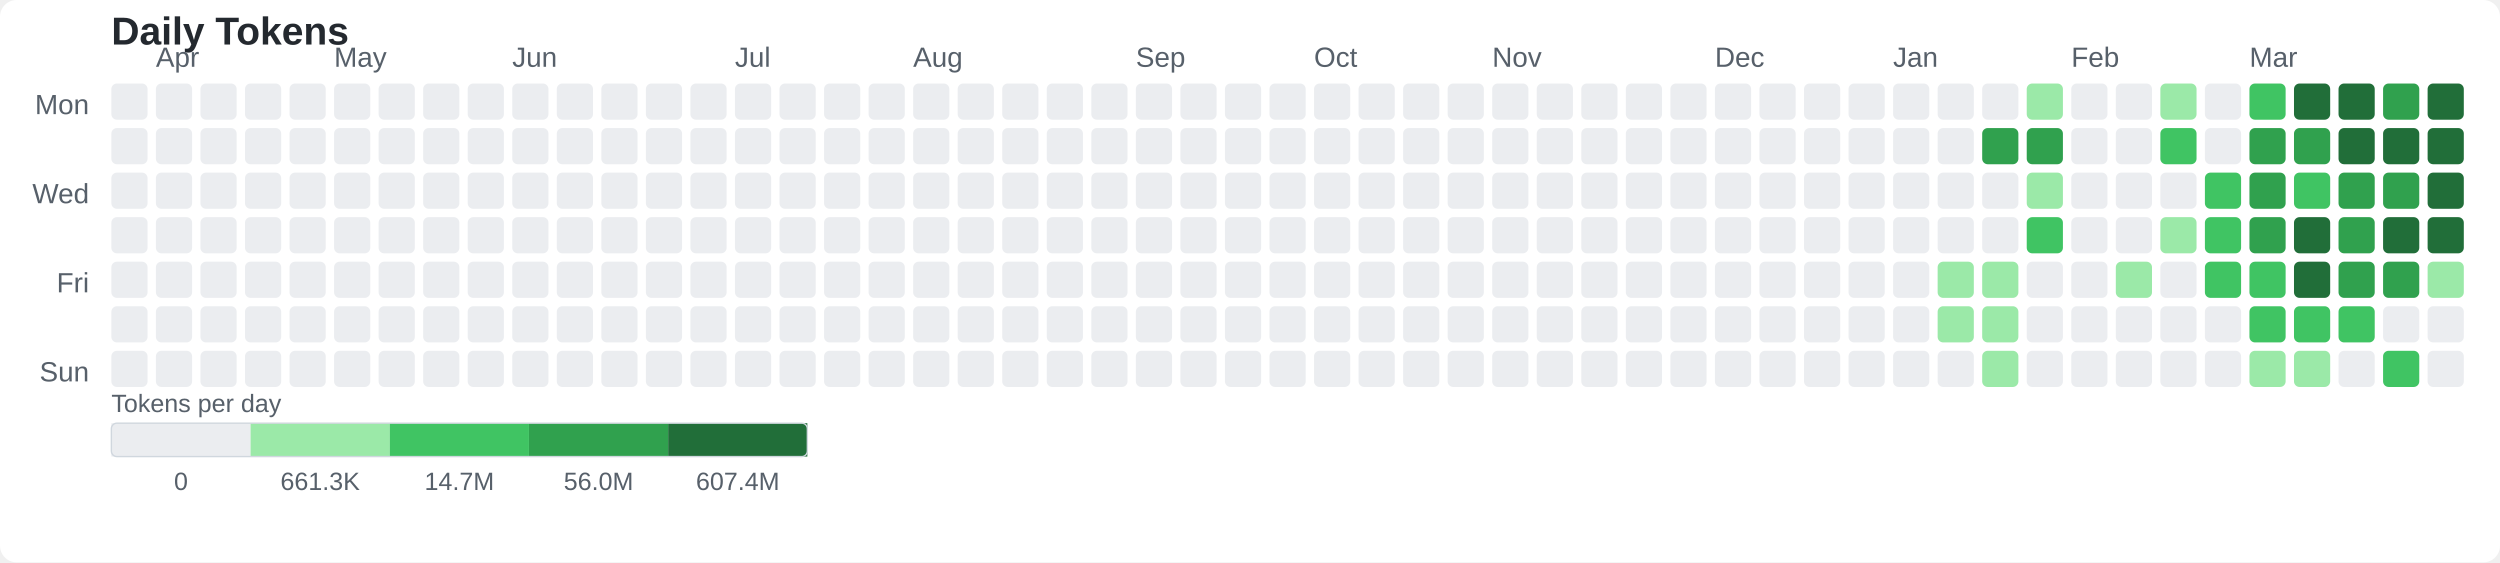
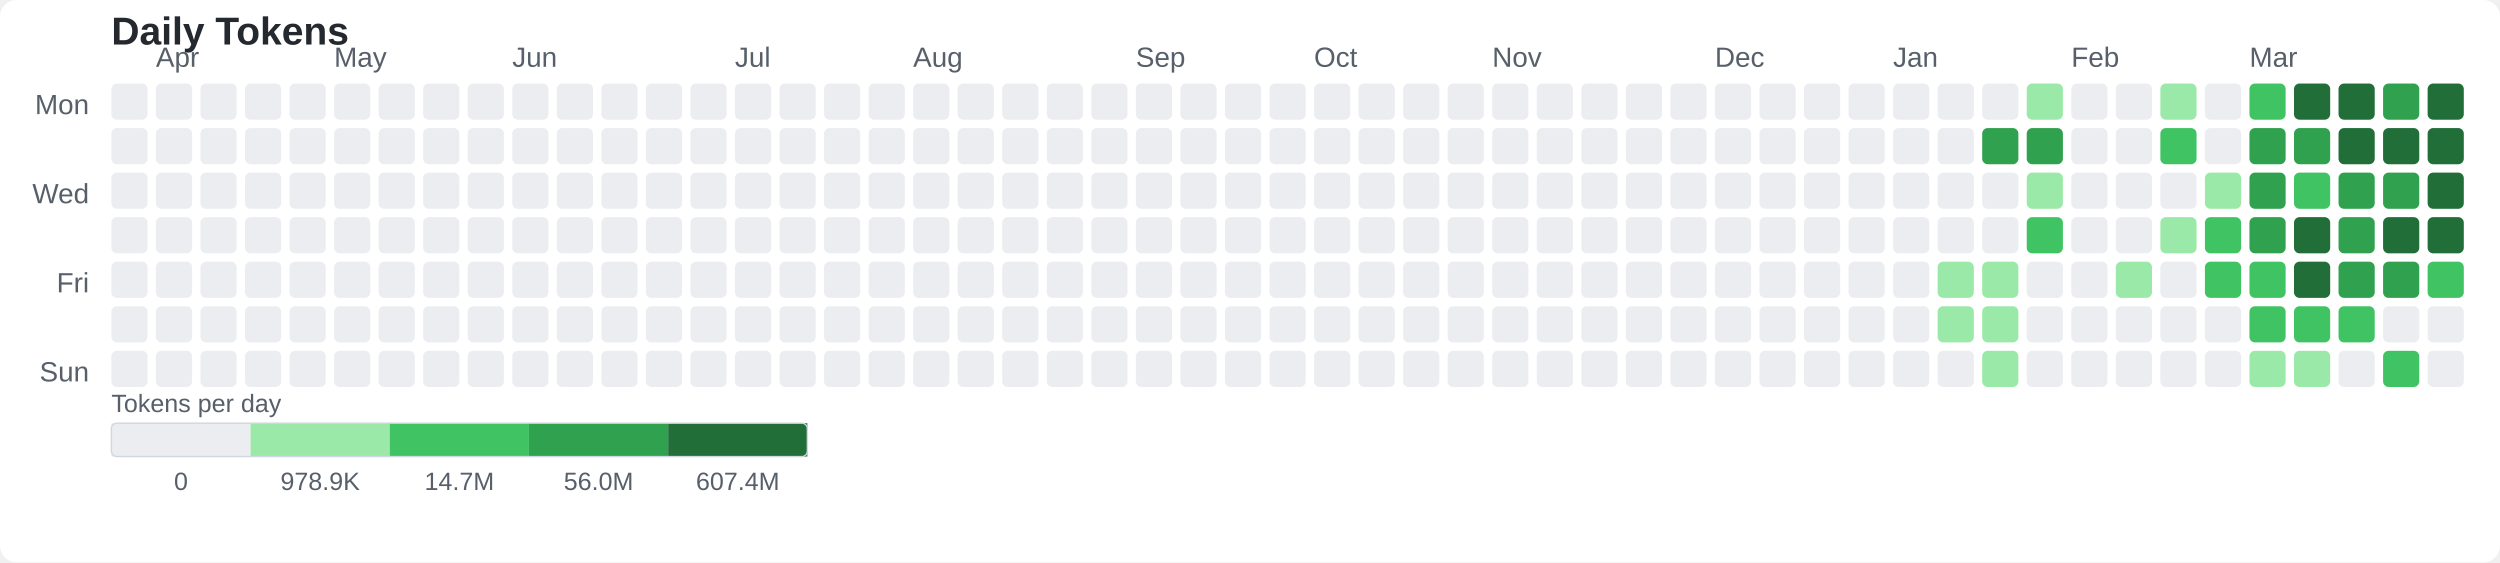
<svg xmlns="http://www.w3.org/2000/svg" width="898" height="202" viewBox="0 0 898 202">
  <rect width="898" height="202" fill="#ffffff" rx="6" />
  <text x="40" y="16" font-family="Arial, sans-serif" font-size="14" fill="#24292f" font-weight="bold">Daily Tokens</text>
  <text x="32" y="41" font-family="Arial, sans-serif" font-size="10" fill="#57606a" text-anchor="end">Mon</text>
  <text x="32" y="73" font-family="Arial, sans-serif" font-size="10" fill="#57606a" text-anchor="end">Wed</text>
  <text x="32" y="105" font-family="Arial, sans-serif" font-size="10" fill="#57606a" text-anchor="end">Fri</text>
  <text x="32" y="137" font-family="Arial, sans-serif" font-size="10" fill="#57606a" text-anchor="end">Sun</text>
  <text x="56" y="24" font-family="Arial, sans-serif" font-size="10" fill="#57606a">Apr</text>
  <text x="120" y="24" font-family="Arial, sans-serif" font-size="10" fill="#57606a">May</text>
  <text x="184" y="24" font-family="Arial, sans-serif" font-size="10" fill="#57606a">Jun</text>
  <text x="264" y="24" font-family="Arial, sans-serif" font-size="10" fill="#57606a">Jul</text>
  <text x="328" y="24" font-family="Arial, sans-serif" font-size="10" fill="#57606a">Aug</text>
  <text x="408" y="24" font-family="Arial, sans-serif" font-size="10" fill="#57606a">Sep</text>
  <text x="472" y="24" font-family="Arial, sans-serif" font-size="10" fill="#57606a">Oct</text>
  <text x="536" y="24" font-family="Arial, sans-serif" font-size="10" fill="#57606a">Nov</text>
  <text x="616" y="24" font-family="Arial, sans-serif" font-size="10" fill="#57606a">Dec</text>
  <text x="680" y="24" font-family="Arial, sans-serif" font-size="10" fill="#57606a">Jan</text>
  <text x="744" y="24" font-family="Arial, sans-serif" font-size="10" fill="#57606a">Feb</text>
  <text x="808" y="24" font-family="Arial, sans-serif" font-size="10" fill="#57606a">Mar</text>
  <rect x="40" y="30" width="13" height="13" rx="2" ry="2" fill="#ebedf0" />
  <rect x="40" y="46" width="13" height="13" rx="2" ry="2" fill="#ebedf0" />
  <rect x="40" y="62" width="13" height="13" rx="2" ry="2" fill="#ebedf0" />
  <rect x="40" y="78" width="13" height="13" rx="2" ry="2" fill="#ebedf0" />
  <rect x="40" y="94" width="13" height="13" rx="2" ry="2" fill="#ebedf0">
    </rect>
  <rect x="40" y="110" width="13" height="13" rx="2" ry="2" fill="#ebedf0">
    </rect>
  <rect x="40" y="126" width="13" height="13" rx="2" ry="2" fill="#ebedf0">
    </rect>
  <rect x="56" y="30" width="13" height="13" rx="2" ry="2" fill="#ebedf0">
    </rect>
  <rect x="56" y="46" width="13" height="13" rx="2" ry="2" fill="#ebedf0">
    </rect>
  <rect x="56" y="62" width="13" height="13" rx="2" ry="2" fill="#ebedf0">
    </rect>
  <rect x="56" y="78" width="13" height="13" rx="2" ry="2" fill="#ebedf0">
    </rect>
  <rect x="56" y="94" width="13" height="13" rx="2" ry="2" fill="#ebedf0">
    </rect>
  <rect x="56" y="110" width="13" height="13" rx="2" ry="2" fill="#ebedf0">
    </rect>
  <rect x="56" y="126" width="13" height="13" rx="2" ry="2" fill="#ebedf0">
    </rect>
  <rect x="72" y="30" width="13" height="13" rx="2" ry="2" fill="#ebedf0">
    </rect>
  <rect x="72" y="46" width="13" height="13" rx="2" ry="2" fill="#ebedf0">
    </rect>
  <rect x="72" y="62" width="13" height="13" rx="2" ry="2" fill="#ebedf0">
    </rect>
  <rect x="72" y="78" width="13" height="13" rx="2" ry="2" fill="#ebedf0">
    </rect>
  <rect x="72" y="94" width="13" height="13" rx="2" ry="2" fill="#ebedf0">
    </rect>
  <rect x="72" y="110" width="13" height="13" rx="2" ry="2" fill="#ebedf0">
    </rect>
  <rect x="72" y="126" width="13" height="13" rx="2" ry="2" fill="#ebedf0">
    </rect>
  <rect x="88" y="30" width="13" height="13" rx="2" ry="2" fill="#ebedf0">
    </rect>
  <rect x="88" y="46" width="13" height="13" rx="2" ry="2" fill="#ebedf0">
    </rect>
  <rect x="88" y="62" width="13" height="13" rx="2" ry="2" fill="#ebedf0">
    </rect>
  <rect x="88" y="78" width="13" height="13" rx="2" ry="2" fill="#ebedf0">
    </rect>
  <rect x="88" y="94" width="13" height="13" rx="2" ry="2" fill="#ebedf0">
    </rect>
  <rect x="88" y="110" width="13" height="13" rx="2" ry="2" fill="#ebedf0">
    </rect>
  <rect x="88" y="126" width="13" height="13" rx="2" ry="2" fill="#ebedf0">
    </rect>
  <rect x="104" y="30" width="13" height="13" rx="2" ry="2" fill="#ebedf0">
    </rect>
  <rect x="104" y="46" width="13" height="13" rx="2" ry="2" fill="#ebedf0">
    </rect>
  <rect x="104" y="62" width="13" height="13" rx="2" ry="2" fill="#ebedf0">
    </rect>
  <rect x="104" y="78" width="13" height="13" rx="2" ry="2" fill="#ebedf0">
    </rect>
  <rect x="104" y="94" width="13" height="13" rx="2" ry="2" fill="#ebedf0">
    </rect>
  <rect x="104" y="110" width="13" height="13" rx="2" ry="2" fill="#ebedf0">
    </rect>
  <rect x="104" y="126" width="13" height="13" rx="2" ry="2" fill="#ebedf0">
    </rect>
  <rect x="120" y="30" width="13" height="13" rx="2" ry="2" fill="#ebedf0">
    </rect>
  <rect x="120" y="46" width="13" height="13" rx="2" ry="2" fill="#ebedf0">
    </rect>
  <rect x="120" y="62" width="13" height="13" rx="2" ry="2" fill="#ebedf0">
    </rect>
  <rect x="120" y="78" width="13" height="13" rx="2" ry="2" fill="#ebedf0">
    </rect>
  <rect x="120" y="94" width="13" height="13" rx="2" ry="2" fill="#ebedf0">
    </rect>
  <rect x="120" y="110" width="13" height="13" rx="2" ry="2" fill="#ebedf0">
    </rect>
  <rect x="120" y="126" width="13" height="13" rx="2" ry="2" fill="#ebedf0">
    </rect>
  <rect x="136" y="30" width="13" height="13" rx="2" ry="2" fill="#ebedf0">
    </rect>
  <rect x="136" y="46" width="13" height="13" rx="2" ry="2" fill="#ebedf0">
    </rect>
  <rect x="136" y="62" width="13" height="13" rx="2" ry="2" fill="#ebedf0">
    </rect>
  <rect x="136" y="78" width="13" height="13" rx="2" ry="2" fill="#ebedf0">
    </rect>
  <rect x="136" y="94" width="13" height="13" rx="2" ry="2" fill="#ebedf0">
    </rect>
  <rect x="136" y="110" width="13" height="13" rx="2" ry="2" fill="#ebedf0">
    </rect>
  <rect x="136" y="126" width="13" height="13" rx="2" ry="2" fill="#ebedf0">
    </rect>
  <rect x="152" y="30" width="13" height="13" rx="2" ry="2" fill="#ebedf0">
    </rect>
  <rect x="152" y="46" width="13" height="13" rx="2" ry="2" fill="#ebedf0">
    </rect>
  <rect x="152" y="62" width="13" height="13" rx="2" ry="2" fill="#ebedf0">
    </rect>
  <rect x="152" y="78" width="13" height="13" rx="2" ry="2" fill="#ebedf0">
    </rect>
  <rect x="152" y="94" width="13" height="13" rx="2" ry="2" fill="#ebedf0">
    </rect>
  <rect x="152" y="110" width="13" height="13" rx="2" ry="2" fill="#ebedf0">
    </rect>
  <rect x="152" y="126" width="13" height="13" rx="2" ry="2" fill="#ebedf0">
    </rect>
  <rect x="168" y="30" width="13" height="13" rx="2" ry="2" fill="#ebedf0">
    </rect>
  <rect x="168" y="46" width="13" height="13" rx="2" ry="2" fill="#ebedf0">
    </rect>
  <rect x="168" y="62" width="13" height="13" rx="2" ry="2" fill="#ebedf0">
    </rect>
  <rect x="168" y="78" width="13" height="13" rx="2" ry="2" fill="#ebedf0">
    </rect>
  <rect x="168" y="94" width="13" height="13" rx="2" ry="2" fill="#ebedf0">
    </rect>
  <rect x="168" y="110" width="13" height="13" rx="2" ry="2" fill="#ebedf0">
    </rect>
  <rect x="168" y="126" width="13" height="13" rx="2" ry="2" fill="#ebedf0">
    </rect>
  <rect x="184" y="30" width="13" height="13" rx="2" ry="2" fill="#ebedf0">
    </rect>
  <rect x="184" y="46" width="13" height="13" rx="2" ry="2" fill="#ebedf0">
    </rect>
  <rect x="184" y="62" width="13" height="13" rx="2" ry="2" fill="#ebedf0">
    </rect>
  <rect x="184" y="78" width="13" height="13" rx="2" ry="2" fill="#ebedf0">
    </rect>
  <rect x="184" y="94" width="13" height="13" rx="2" ry="2" fill="#ebedf0">
    </rect>
  <rect x="184" y="110" width="13" height="13" rx="2" ry="2" fill="#ebedf0">
    </rect>
  <rect x="184" y="126" width="13" height="13" rx="2" ry="2" fill="#ebedf0">
    </rect>
  <rect x="200" y="30" width="13" height="13" rx="2" ry="2" fill="#ebedf0">
    </rect>
  <rect x="200" y="46" width="13" height="13" rx="2" ry="2" fill="#ebedf0">
    </rect>
  <rect x="200" y="62" width="13" height="13" rx="2" ry="2" fill="#ebedf0">
    </rect>
  <rect x="200" y="78" width="13" height="13" rx="2" ry="2" fill="#ebedf0">
    </rect>
  <rect x="200" y="94" width="13" height="13" rx="2" ry="2" fill="#ebedf0">
    </rect>
  <rect x="200" y="110" width="13" height="13" rx="2" ry="2" fill="#ebedf0">
    </rect>
  <rect x="200" y="126" width="13" height="13" rx="2" ry="2" fill="#ebedf0">
    </rect>
  <rect x="216" y="30" width="13" height="13" rx="2" ry="2" fill="#ebedf0">
    </rect>
  <rect x="216" y="46" width="13" height="13" rx="2" ry="2" fill="#ebedf0">
    </rect>
  <rect x="216" y="62" width="13" height="13" rx="2" ry="2" fill="#ebedf0">
    </rect>
  <rect x="216" y="78" width="13" height="13" rx="2" ry="2" fill="#ebedf0">
    </rect>
  <rect x="216" y="94" width="13" height="13" rx="2" ry="2" fill="#ebedf0">
    </rect>
  <rect x="216" y="110" width="13" height="13" rx="2" ry="2" fill="#ebedf0">
    </rect>
  <rect x="216" y="126" width="13" height="13" rx="2" ry="2" fill="#ebedf0">
    </rect>
  <rect x="232" y="30" width="13" height="13" rx="2" ry="2" fill="#ebedf0">
    </rect>
  <rect x="232" y="46" width="13" height="13" rx="2" ry="2" fill="#ebedf0">
    </rect>
  <rect x="232" y="62" width="13" height="13" rx="2" ry="2" fill="#ebedf0">
    </rect>
  <rect x="232" y="78" width="13" height="13" rx="2" ry="2" fill="#ebedf0">
    </rect>
  <rect x="232" y="94" width="13" height="13" rx="2" ry="2" fill="#ebedf0">
    </rect>
  <rect x="232" y="110" width="13" height="13" rx="2" ry="2" fill="#ebedf0">
    </rect>
  <rect x="232" y="126" width="13" height="13" rx="2" ry="2" fill="#ebedf0">
    </rect>
  <rect x="248" y="30" width="13" height="13" rx="2" ry="2" fill="#ebedf0">
    </rect>
  <rect x="248" y="46" width="13" height="13" rx="2" ry="2" fill="#ebedf0">
    </rect>
  <rect x="248" y="62" width="13" height="13" rx="2" ry="2" fill="#ebedf0">
    </rect>
  <rect x="248" y="78" width="13" height="13" rx="2" ry="2" fill="#ebedf0">
    </rect>
  <rect x="248" y="94" width="13" height="13" rx="2" ry="2" fill="#ebedf0">
    </rect>
  <rect x="248" y="110" width="13" height="13" rx="2" ry="2" fill="#ebedf0">
    </rect>
  <rect x="248" y="126" width="13" height="13" rx="2" ry="2" fill="#ebedf0">
    </rect>
  <rect x="264" y="30" width="13" height="13" rx="2" ry="2" fill="#ebedf0">
    </rect>
  <rect x="264" y="46" width="13" height="13" rx="2" ry="2" fill="#ebedf0">
    </rect>
  <rect x="264" y="62" width="13" height="13" rx="2" ry="2" fill="#ebedf0">
    </rect>
  <rect x="264" y="78" width="13" height="13" rx="2" ry="2" fill="#ebedf0">
    </rect>
  <rect x="264" y="94" width="13" height="13" rx="2" ry="2" fill="#ebedf0">
    </rect>
  <rect x="264" y="110" width="13" height="13" rx="2" ry="2" fill="#ebedf0">
    </rect>
  <rect x="264" y="126" width="13" height="13" rx="2" ry="2" fill="#ebedf0">
    </rect>
  <rect x="280" y="30" width="13" height="13" rx="2" ry="2" fill="#ebedf0">
    </rect>
  <rect x="280" y="46" width="13" height="13" rx="2" ry="2" fill="#ebedf0">
    </rect>
  <rect x="280" y="62" width="13" height="13" rx="2" ry="2" fill="#ebedf0">
    </rect>
  <rect x="280" y="78" width="13" height="13" rx="2" ry="2" fill="#ebedf0">
    </rect>
  <rect x="280" y="94" width="13" height="13" rx="2" ry="2" fill="#ebedf0">
    </rect>
  <rect x="280" y="110" width="13" height="13" rx="2" ry="2" fill="#ebedf0">
    </rect>
  <rect x="280" y="126" width="13" height="13" rx="2" ry="2" fill="#ebedf0">
    </rect>
  <rect x="296" y="30" width="13" height="13" rx="2" ry="2" fill="#ebedf0">
    </rect>
  <rect x="296" y="46" width="13" height="13" rx="2" ry="2" fill="#ebedf0">
    </rect>
  <rect x="296" y="62" width="13" height="13" rx="2" ry="2" fill="#ebedf0">
    </rect>
  <rect x="296" y="78" width="13" height="13" rx="2" ry="2" fill="#ebedf0">
    </rect>
  <rect x="296" y="94" width="13" height="13" rx="2" ry="2" fill="#ebedf0">
    </rect>
  <rect x="296" y="110" width="13" height="13" rx="2" ry="2" fill="#ebedf0">
    </rect>
  <rect x="296" y="126" width="13" height="13" rx="2" ry="2" fill="#ebedf0">
    </rect>
  <rect x="312" y="30" width="13" height="13" rx="2" ry="2" fill="#ebedf0">
    </rect>
  <rect x="312" y="46" width="13" height="13" rx="2" ry="2" fill="#ebedf0">
    </rect>
  <rect x="312" y="62" width="13" height="13" rx="2" ry="2" fill="#ebedf0">
    </rect>
  <rect x="312" y="78" width="13" height="13" rx="2" ry="2" fill="#ebedf0">
    </rect>
  <rect x="312" y="94" width="13" height="13" rx="2" ry="2" fill="#ebedf0">
    </rect>
  <rect x="312" y="110" width="13" height="13" rx="2" ry="2" fill="#ebedf0">
    </rect>
  <rect x="312" y="126" width="13" height="13" rx="2" ry="2" fill="#ebedf0">
    </rect>
  <rect x="328" y="30" width="13" height="13" rx="2" ry="2" fill="#ebedf0">
    </rect>
  <rect x="328" y="46" width="13" height="13" rx="2" ry="2" fill="#ebedf0">
    </rect>
  <rect x="328" y="62" width="13" height="13" rx="2" ry="2" fill="#ebedf0">
    </rect>
  <rect x="328" y="78" width="13" height="13" rx="2" ry="2" fill="#ebedf0">
    </rect>
  <rect x="328" y="94" width="13" height="13" rx="2" ry="2" fill="#ebedf0">
    </rect>
  <rect x="328" y="110" width="13" height="13" rx="2" ry="2" fill="#ebedf0">
    </rect>
  <rect x="328" y="126" width="13" height="13" rx="2" ry="2" fill="#ebedf0">
    </rect>
  <rect x="344" y="30" width="13" height="13" rx="2" ry="2" fill="#ebedf0">
    </rect>
  <rect x="344" y="46" width="13" height="13" rx="2" ry="2" fill="#ebedf0">
    </rect>
  <rect x="344" y="62" width="13" height="13" rx="2" ry="2" fill="#ebedf0">
    </rect>
  <rect x="344" y="78" width="13" height="13" rx="2" ry="2" fill="#ebedf0">
    </rect>
  <rect x="344" y="94" width="13" height="13" rx="2" ry="2" fill="#ebedf0">
    </rect>
  <rect x="344" y="110" width="13" height="13" rx="2" ry="2" fill="#ebedf0">
    </rect>
  <rect x="344" y="126" width="13" height="13" rx="2" ry="2" fill="#ebedf0">
    </rect>
  <rect x="360" y="30" width="13" height="13" rx="2" ry="2" fill="#ebedf0">
    </rect>
  <rect x="360" y="46" width="13" height="13" rx="2" ry="2" fill="#ebedf0">
    </rect>
  <rect x="360" y="62" width="13" height="13" rx="2" ry="2" fill="#ebedf0">
    </rect>
  <rect x="360" y="78" width="13" height="13" rx="2" ry="2" fill="#ebedf0">
    </rect>
  <rect x="360" y="94" width="13" height="13" rx="2" ry="2" fill="#ebedf0">
    </rect>
  <rect x="360" y="110" width="13" height="13" rx="2" ry="2" fill="#ebedf0">
    </rect>
  <rect x="360" y="126" width="13" height="13" rx="2" ry="2" fill="#ebedf0">
    </rect>
  <rect x="376" y="30" width="13" height="13" rx="2" ry="2" fill="#ebedf0">
    </rect>
  <rect x="376" y="46" width="13" height="13" rx="2" ry="2" fill="#ebedf0">
    </rect>
  <rect x="376" y="62" width="13" height="13" rx="2" ry="2" fill="#ebedf0">
    </rect>
  <rect x="376" y="78" width="13" height="13" rx="2" ry="2" fill="#ebedf0">
    </rect>
  <rect x="376" y="94" width="13" height="13" rx="2" ry="2" fill="#ebedf0">
    </rect>
  <rect x="376" y="110" width="13" height="13" rx="2" ry="2" fill="#ebedf0">
    </rect>
  <rect x="376" y="126" width="13" height="13" rx="2" ry="2" fill="#ebedf0">
    </rect>
  <rect x="392" y="30" width="13" height="13" rx="2" ry="2" fill="#ebedf0">
    </rect>
  <rect x="392" y="46" width="13" height="13" rx="2" ry="2" fill="#ebedf0">
    </rect>
  <rect x="392" y="62" width="13" height="13" rx="2" ry="2" fill="#ebedf0">
    </rect>
  <rect x="392" y="78" width="13" height="13" rx="2" ry="2" fill="#ebedf0">
    </rect>
  <rect x="392" y="94" width="13" height="13" rx="2" ry="2" fill="#ebedf0">
    </rect>
  <rect x="392" y="110" width="13" height="13" rx="2" ry="2" fill="#ebedf0">
    </rect>
  <rect x="392" y="126" width="13" height="13" rx="2" ry="2" fill="#ebedf0">
    </rect>
  <rect x="408" y="30" width="13" height="13" rx="2" ry="2" fill="#ebedf0">
    </rect>
  <rect x="408" y="46" width="13" height="13" rx="2" ry="2" fill="#ebedf0">
    </rect>
  <rect x="408" y="62" width="13" height="13" rx="2" ry="2" fill="#ebedf0">
    </rect>
  <rect x="408" y="78" width="13" height="13" rx="2" ry="2" fill="#ebedf0">
    </rect>
  <rect x="408" y="94" width="13" height="13" rx="2" ry="2" fill="#ebedf0">
    </rect>
  <rect x="408" y="110" width="13" height="13" rx="2" ry="2" fill="#ebedf0">
    </rect>
  <rect x="408" y="126" width="13" height="13" rx="2" ry="2" fill="#ebedf0">
    </rect>
  <rect x="424" y="30" width="13" height="13" rx="2" ry="2" fill="#ebedf0">
    </rect>
  <rect x="424" y="46" width="13" height="13" rx="2" ry="2" fill="#ebedf0">
    </rect>
  <rect x="424" y="62" width="13" height="13" rx="2" ry="2" fill="#ebedf0">
    </rect>
  <rect x="424" y="78" width="13" height="13" rx="2" ry="2" fill="#ebedf0">
    </rect>
  <rect x="424" y="94" width="13" height="13" rx="2" ry="2" fill="#ebedf0">
    </rect>
  <rect x="424" y="110" width="13" height="13" rx="2" ry="2" fill="#ebedf0">
    </rect>
  <rect x="424" y="126" width="13" height="13" rx="2" ry="2" fill="#ebedf0">
    </rect>
  <rect x="440" y="30" width="13" height="13" rx="2" ry="2" fill="#ebedf0">
    </rect>
  <rect x="440" y="46" width="13" height="13" rx="2" ry="2" fill="#ebedf0">
    </rect>
  <rect x="440" y="62" width="13" height="13" rx="2" ry="2" fill="#ebedf0">
    </rect>
  <rect x="440" y="78" width="13" height="13" rx="2" ry="2" fill="#ebedf0">
    </rect>
  <rect x="440" y="94" width="13" height="13" rx="2" ry="2" fill="#ebedf0">
    </rect>
  <rect x="440" y="110" width="13" height="13" rx="2" ry="2" fill="#ebedf0">
    </rect>
  <rect x="440" y="126" width="13" height="13" rx="2" ry="2" fill="#ebedf0">
    </rect>
  <rect x="456" y="30" width="13" height="13" rx="2" ry="2" fill="#ebedf0">
    </rect>
  <rect x="456" y="46" width="13" height="13" rx="2" ry="2" fill="#ebedf0">
    </rect>
  <rect x="456" y="62" width="13" height="13" rx="2" ry="2" fill="#ebedf0">
    </rect>
  <rect x="456" y="78" width="13" height="13" rx="2" ry="2" fill="#ebedf0">
    </rect>
  <rect x="456" y="94" width="13" height="13" rx="2" ry="2" fill="#ebedf0">
    </rect>
  <rect x="456" y="110" width="13" height="13" rx="2" ry="2" fill="#ebedf0">
    </rect>
  <rect x="456" y="126" width="13" height="13" rx="2" ry="2" fill="#ebedf0">
    </rect>
  <rect x="472" y="30" width="13" height="13" rx="2" ry="2" fill="#ebedf0">
    </rect>
  <rect x="472" y="46" width="13" height="13" rx="2" ry="2" fill="#ebedf0">
    </rect>
  <rect x="472" y="62" width="13" height="13" rx="2" ry="2" fill="#ebedf0">
    </rect>
  <rect x="472" y="78" width="13" height="13" rx="2" ry="2" fill="#ebedf0">
    </rect>
  <rect x="472" y="94" width="13" height="13" rx="2" ry="2" fill="#ebedf0">
    </rect>
  <rect x="472" y="110" width="13" height="13" rx="2" ry="2" fill="#ebedf0">
    </rect>
  <rect x="472" y="126" width="13" height="13" rx="2" ry="2" fill="#ebedf0">
    </rect>
  <rect x="488" y="30" width="13" height="13" rx="2" ry="2" fill="#ebedf0">
    </rect>
  <rect x="488" y="46" width="13" height="13" rx="2" ry="2" fill="#ebedf0">
    </rect>
  <rect x="488" y="62" width="13" height="13" rx="2" ry="2" fill="#ebedf0">
    </rect>
  <rect x="488" y="78" width="13" height="13" rx="2" ry="2" fill="#ebedf0">
    </rect>
  <rect x="488" y="94" width="13" height="13" rx="2" ry="2" fill="#ebedf0">
    </rect>
  <rect x="488" y="110" width="13" height="13" rx="2" ry="2" fill="#ebedf0">
    </rect>
  <rect x="488" y="126" width="13" height="13" rx="2" ry="2" fill="#ebedf0">
    </rect>
  <rect x="504" y="30" width="13" height="13" rx="2" ry="2" fill="#ebedf0">
    </rect>
  <rect x="504" y="46" width="13" height="13" rx="2" ry="2" fill="#ebedf0">
    </rect>
  <rect x="504" y="62" width="13" height="13" rx="2" ry="2" fill="#ebedf0">
    </rect>
  <rect x="504" y="78" width="13" height="13" rx="2" ry="2" fill="#ebedf0">
    </rect>
  <rect x="504" y="94" width="13" height="13" rx="2" ry="2" fill="#ebedf0">
    </rect>
  <rect x="504" y="110" width="13" height="13" rx="2" ry="2" fill="#ebedf0">
    </rect>
  <rect x="504" y="126" width="13" height="13" rx="2" ry="2" fill="#ebedf0">
    </rect>
  <rect x="520" y="30" width="13" height="13" rx="2" ry="2" fill="#ebedf0">
    </rect>
  <rect x="520" y="46" width="13" height="13" rx="2" ry="2" fill="#ebedf0">
    </rect>
  <rect x="520" y="62" width="13" height="13" rx="2" ry="2" fill="#ebedf0">
    </rect>
  <rect x="520" y="78" width="13" height="13" rx="2" ry="2" fill="#ebedf0">
    </rect>
  <rect x="520" y="94" width="13" height="13" rx="2" ry="2" fill="#ebedf0">
    </rect>
  <rect x="520" y="110" width="13" height="13" rx="2" ry="2" fill="#ebedf0">
    </rect>
  <rect x="520" y="126" width="13" height="13" rx="2" ry="2" fill="#ebedf0">
    </rect>
  <rect x="536" y="30" width="13" height="13" rx="2" ry="2" fill="#ebedf0">
    </rect>
  <rect x="536" y="46" width="13" height="13" rx="2" ry="2" fill="#ebedf0">
    </rect>
  <rect x="536" y="62" width="13" height="13" rx="2" ry="2" fill="#ebedf0">
    </rect>
  <rect x="536" y="78" width="13" height="13" rx="2" ry="2" fill="#ebedf0">
    </rect>
  <rect x="536" y="94" width="13" height="13" rx="2" ry="2" fill="#ebedf0">
    </rect>
  <rect x="536" y="110" width="13" height="13" rx="2" ry="2" fill="#ebedf0">
    </rect>
  <rect x="536" y="126" width="13" height="13" rx="2" ry="2" fill="#ebedf0">
    </rect>
  <rect x="552" y="30" width="13" height="13" rx="2" ry="2" fill="#ebedf0">
    </rect>
  <rect x="552" y="46" width="13" height="13" rx="2" ry="2" fill="#ebedf0">
    </rect>
  <rect x="552" y="62" width="13" height="13" rx="2" ry="2" fill="#ebedf0">
    </rect>
  <rect x="552" y="78" width="13" height="13" rx="2" ry="2" fill="#ebedf0">
    </rect>
  <rect x="552" y="94" width="13" height="13" rx="2" ry="2" fill="#ebedf0">
    </rect>
  <rect x="552" y="110" width="13" height="13" rx="2" ry="2" fill="#ebedf0">
    </rect>
  <rect x="552" y="126" width="13" height="13" rx="2" ry="2" fill="#ebedf0">
    </rect>
  <rect x="568" y="30" width="13" height="13" rx="2" ry="2" fill="#ebedf0">
    </rect>
  <rect x="568" y="46" width="13" height="13" rx="2" ry="2" fill="#ebedf0">
    </rect>
  <rect x="568" y="62" width="13" height="13" rx="2" ry="2" fill="#ebedf0">
    </rect>
  <rect x="568" y="78" width="13" height="13" rx="2" ry="2" fill="#ebedf0">
    </rect>
  <rect x="568" y="94" width="13" height="13" rx="2" ry="2" fill="#ebedf0">
    </rect>
  <rect x="568" y="110" width="13" height="13" rx="2" ry="2" fill="#ebedf0">
    </rect>
  <rect x="568" y="126" width="13" height="13" rx="2" ry="2" fill="#ebedf0">
    </rect>
  <rect x="584" y="30" width="13" height="13" rx="2" ry="2" fill="#ebedf0">
    </rect>
  <rect x="584" y="46" width="13" height="13" rx="2" ry="2" fill="#ebedf0">
    </rect>
  <rect x="584" y="62" width="13" height="13" rx="2" ry="2" fill="#ebedf0">
    </rect>
  <rect x="584" y="78" width="13" height="13" rx="2" ry="2" fill="#ebedf0">
    </rect>
  <rect x="584" y="94" width="13" height="13" rx="2" ry="2" fill="#ebedf0">
    </rect>
  <rect x="584" y="110" width="13" height="13" rx="2" ry="2" fill="#ebedf0">
    </rect>
  <rect x="584" y="126" width="13" height="13" rx="2" ry="2" fill="#ebedf0">
    </rect>
  <rect x="600" y="30" width="13" height="13" rx="2" ry="2" fill="#ebedf0">
    </rect>
  <rect x="600" y="46" width="13" height="13" rx="2" ry="2" fill="#ebedf0">
    </rect>
  <rect x="600" y="62" width="13" height="13" rx="2" ry="2" fill="#ebedf0">
    </rect>
  <rect x="600" y="78" width="13" height="13" rx="2" ry="2" fill="#ebedf0">
    </rect>
  <rect x="600" y="94" width="13" height="13" rx="2" ry="2" fill="#ebedf0">
    </rect>
  <rect x="600" y="110" width="13" height="13" rx="2" ry="2" fill="#ebedf0">
    </rect>
  <rect x="600" y="126" width="13" height="13" rx="2" ry="2" fill="#ebedf0">
    </rect>
  <rect x="616" y="30" width="13" height="13" rx="2" ry="2" fill="#ebedf0">
    </rect>
  <rect x="616" y="46" width="13" height="13" rx="2" ry="2" fill="#ebedf0">
    </rect>
  <rect x="616" y="62" width="13" height="13" rx="2" ry="2" fill="#ebedf0">
    </rect>
  <rect x="616" y="78" width="13" height="13" rx="2" ry="2" fill="#ebedf0">
    </rect>
  <rect x="616" y="94" width="13" height="13" rx="2" ry="2" fill="#ebedf0">
    </rect>
  <rect x="616" y="110" width="13" height="13" rx="2" ry="2" fill="#ebedf0">
    </rect>
  <rect x="616" y="126" width="13" height="13" rx="2" ry="2" fill="#ebedf0">
    </rect>
  <rect x="632" y="30" width="13" height="13" rx="2" ry="2" fill="#ebedf0">
    </rect>
  <rect x="632" y="46" width="13" height="13" rx="2" ry="2" fill="#ebedf0">
    </rect>
  <rect x="632" y="62" width="13" height="13" rx="2" ry="2" fill="#ebedf0">
    </rect>
  <rect x="632" y="78" width="13" height="13" rx="2" ry="2" fill="#ebedf0">
    </rect>
  <rect x="632" y="94" width="13" height="13" rx="2" ry="2" fill="#ebedf0">
    </rect>
  <rect x="632" y="110" width="13" height="13" rx="2" ry="2" fill="#ebedf0">
    </rect>
  <rect x="632" y="126" width="13" height="13" rx="2" ry="2" fill="#ebedf0">
    </rect>
  <rect x="648" y="30" width="13" height="13" rx="2" ry="2" fill="#ebedf0">
    </rect>
  <rect x="648" y="46" width="13" height="13" rx="2" ry="2" fill="#ebedf0">
    </rect>
  <rect x="648" y="62" width="13" height="13" rx="2" ry="2" fill="#ebedf0">
    </rect>
  <rect x="648" y="78" width="13" height="13" rx="2" ry="2" fill="#ebedf0">
    </rect>
  <rect x="648" y="94" width="13" height="13" rx="2" ry="2" fill="#ebedf0">
    </rect>
  <rect x="648" y="110" width="13" height="13" rx="2" ry="2" fill="#ebedf0">
    </rect>
  <rect x="648" y="126" width="13" height="13" rx="2" ry="2" fill="#ebedf0">
    </rect>
  <rect x="664" y="30" width="13" height="13" rx="2" ry="2" fill="#ebedf0">
    </rect>
  <rect x="664" y="46" width="13" height="13" rx="2" ry="2" fill="#ebedf0">
    </rect>
  <rect x="664" y="62" width="13" height="13" rx="2" ry="2" fill="#ebedf0">
    </rect>
  <rect x="664" y="78" width="13" height="13" rx="2" ry="2" fill="#ebedf0">
    </rect>
  <rect x="664" y="94" width="13" height="13" rx="2" ry="2" fill="#ebedf0">
    </rect>
  <rect x="664" y="110" width="13" height="13" rx="2" ry="2" fill="#ebedf0">
    </rect>
  <rect x="664" y="126" width="13" height="13" rx="2" ry="2" fill="#ebedf0">
    </rect>
  <rect x="680" y="30" width="13" height="13" rx="2" ry="2" fill="#ebedf0">
    </rect>
  <rect x="680" y="46" width="13" height="13" rx="2" ry="2" fill="#ebedf0">
    </rect>
  <rect x="680" y="62" width="13" height="13" rx="2" ry="2" fill="#ebedf0">
    </rect>
  <rect x="680" y="78" width="13" height="13" rx="2" ry="2" fill="#ebedf0">
    </rect>
  <rect x="680" y="94" width="13" height="13" rx="2" ry="2" fill="#ebedf0">
    </rect>
  <rect x="680" y="110" width="13" height="13" rx="2" ry="2" fill="#ebedf0">
    </rect>
  <rect x="680" y="126" width="13" height="13" rx="2" ry="2" fill="#ebedf0">
    </rect>
  <rect x="696" y="30" width="13" height="13" rx="2" ry="2" fill="#ebedf0">
    </rect>
  <rect x="696" y="46" width="13" height="13" rx="2" ry="2" fill="#ebedf0">
    </rect>
  <rect x="696" y="62" width="13" height="13" rx="2" ry="2" fill="#ebedf0">
    </rect>
  <rect x="696" y="78" width="13" height="13" rx="2" ry="2" fill="#ebedf0">
    </rect>
  <rect x="696" y="94" width="13" height="13" rx="2" ry="2" fill="#9be9a8">
    </rect>
  <rect x="696" y="110" width="13" height="13" rx="2" ry="2" fill="#9be9a8">
    </rect>
  <rect x="696" y="126" width="13" height="13" rx="2" ry="2" fill="#ebedf0">
    </rect>
  <rect x="712" y="30" width="13" height="13" rx="2" ry="2" fill="#ebedf0">
    </rect>
  <rect x="712" y="46" width="13" height="13" rx="2" ry="2" fill="#30a14e">
    </rect>
  <rect x="712" y="62" width="13" height="13" rx="2" ry="2" fill="#ebedf0">
    </rect>
  <rect x="712" y="78" width="13" height="13" rx="2" ry="2" fill="#ebedf0">
    </rect>
  <rect x="712" y="94" width="13" height="13" rx="2" ry="2" fill="#9be9a8">
    </rect>
  <rect x="712" y="110" width="13" height="13" rx="2" ry="2" fill="#9be9a8">
    </rect>
  <rect x="712" y="126" width="13" height="13" rx="2" ry="2" fill="#9be9a8">
    </rect>
  <rect x="728" y="30" width="13" height="13" rx="2" ry="2" fill="#9be9a8">
    </rect>
  <rect x="728" y="46" width="13" height="13" rx="2" ry="2" fill="#30a14e">
    </rect>
  <rect x="728" y="62" width="13" height="13" rx="2" ry="2" fill="#9be9a8">
    </rect>
  <rect x="728" y="78" width="13" height="13" rx="2" ry="2" fill="#40c463">
    </rect>
  <rect x="728" y="94" width="13" height="13" rx="2" ry="2" fill="#ebedf0">
    </rect>
  <rect x="728" y="110" width="13" height="13" rx="2" ry="2" fill="#ebedf0">
    </rect>
  <rect x="728" y="126" width="13" height="13" rx="2" ry="2" fill="#ebedf0">
    </rect>
  <rect x="744" y="30" width="13" height="13" rx="2" ry="2" fill="#ebedf0">
    </rect>
  <rect x="744" y="46" width="13" height="13" rx="2" ry="2" fill="#ebedf0">
    </rect>
  <rect x="744" y="62" width="13" height="13" rx="2" ry="2" fill="#ebedf0">
    </rect>
  <rect x="744" y="78" width="13" height="13" rx="2" ry="2" fill="#ebedf0">
    </rect>
  <rect x="744" y="94" width="13" height="13" rx="2" ry="2" fill="#ebedf0">
    </rect>
  <rect x="744" y="110" width="13" height="13" rx="2" ry="2" fill="#ebedf0">
    </rect>
  <rect x="744" y="126" width="13" height="13" rx="2" ry="2" fill="#ebedf0">
    </rect>
  <rect x="760" y="30" width="13" height="13" rx="2" ry="2" fill="#ebedf0">
    </rect>
  <rect x="760" y="46" width="13" height="13" rx="2" ry="2" fill="#ebedf0">
    </rect>
  <rect x="760" y="62" width="13" height="13" rx="2" ry="2" fill="#ebedf0">
    </rect>
  <rect x="760" y="78" width="13" height="13" rx="2" ry="2" fill="#ebedf0">
    </rect>
  <rect x="760" y="94" width="13" height="13" rx="2" ry="2" fill="#9be9a8">
    </rect>
  <rect x="760" y="110" width="13" height="13" rx="2" ry="2" fill="#ebedf0">
    </rect>
  <rect x="760" y="126" width="13" height="13" rx="2" ry="2" fill="#ebedf0">
    </rect>
  <rect x="776" y="30" width="13" height="13" rx="2" ry="2" fill="#9be9a8">
    </rect>
  <rect x="776" y="46" width="13" height="13" rx="2" ry="2" fill="#40c463">
    </rect>
  <rect x="776" y="62" width="13" height="13" rx="2" ry="2" fill="#ebedf0">
    </rect>
  <rect x="776" y="78" width="13" height="13" rx="2" ry="2" fill="#9be9a8">
    </rect>
  <rect x="776" y="94" width="13" height="13" rx="2" ry="2" fill="#ebedf0">
    </rect>
  <rect x="776" y="110" width="13" height="13" rx="2" ry="2" fill="#ebedf0">
    </rect>
  <rect x="776" y="126" width="13" height="13" rx="2" ry="2" fill="#ebedf0">
    </rect>
  <rect x="792" y="30" width="13" height="13" rx="2" ry="2" fill="#ebedf0">
    </rect>
  <rect x="792" y="46" width="13" height="13" rx="2" ry="2" fill="#ebedf0">
    </rect>
-   <rect x="792" y="62" width="13" height="13" rx="2" ry="2" fill="#40c463">
+   <rect x="792" y="62" width="13" height="13" rx="2" ry="2" fill="#9be9a8">
    </rect>
  <rect x="792" y="78" width="13" height="13" rx="2" ry="2" fill="#40c463">
    </rect>
  <rect x="792" y="94" width="13" height="13" rx="2" ry="2" fill="#40c463">
    </rect>
  <rect x="792" y="110" width="13" height="13" rx="2" ry="2" fill="#ebedf0">
    </rect>
  <rect x="792" y="126" width="13" height="13" rx="2" ry="2" fill="#ebedf0">
    </rect>
  <rect x="808" y="30" width="13" height="13" rx="2" ry="2" fill="#40c463">
    </rect>
  <rect x="808" y="46" width="13" height="13" rx="2" ry="2" fill="#30a14e">
    </rect>
  <rect x="808" y="62" width="13" height="13" rx="2" ry="2" fill="#30a14e">
    </rect>
  <rect x="808" y="78" width="13" height="13" rx="2" ry="2" fill="#30a14e">
    </rect>
  <rect x="808" y="94" width="13" height="13" rx="2" ry="2" fill="#40c463">
    </rect>
  <rect x="808" y="110" width="13" height="13" rx="2" ry="2" fill="#40c463">
    </rect>
  <rect x="808" y="126" width="13" height="13" rx="2" ry="2" fill="#9be9a8">
    </rect>
  <rect x="824" y="30" width="13" height="13" rx="2" ry="2" fill="#216e39">
    </rect>
  <rect x="824" y="46" width="13" height="13" rx="2" ry="2" fill="#30a14e">
    </rect>
  <rect x="824" y="62" width="13" height="13" rx="2" ry="2" fill="#40c463">
    </rect>
  <rect x="824" y="78" width="13" height="13" rx="2" ry="2" fill="#216e39">
    </rect>
  <rect x="824" y="94" width="13" height="13" rx="2" ry="2" fill="#216e39">
    </rect>
  <rect x="824" y="110" width="13" height="13" rx="2" ry="2" fill="#40c463">
    </rect>
  <rect x="824" y="126" width="13" height="13" rx="2" ry="2" fill="#9be9a8">
    </rect>
  <rect x="840" y="30" width="13" height="13" rx="2" ry="2" fill="#216e39">
    </rect>
  <rect x="840" y="46" width="13" height="13" rx="2" ry="2" fill="#216e39">
    </rect>
  <rect x="840" y="62" width="13" height="13" rx="2" ry="2" fill="#30a14e">
    </rect>
  <rect x="840" y="78" width="13" height="13" rx="2" ry="2" fill="#30a14e">
    </rect>
  <rect x="840" y="94" width="13" height="13" rx="2" ry="2" fill="#30a14e">
    </rect>
  <rect x="840" y="110" width="13" height="13" rx="2" ry="2" fill="#40c463">
    </rect>
  <rect x="840" y="126" width="13" height="13" rx="2" ry="2" fill="#ebedf0">
    </rect>
  <rect x="856" y="30" width="13" height="13" rx="2" ry="2" fill="#30a14e">
    </rect>
  <rect x="856" y="46" width="13" height="13" rx="2" ry="2" fill="#216e39">
    </rect>
  <rect x="856" y="62" width="13" height="13" rx="2" ry="2" fill="#30a14e">
    </rect>
  <rect x="856" y="78" width="13" height="13" rx="2" ry="2" fill="#216e39">
    </rect>
  <rect x="856" y="94" width="13" height="13" rx="2" ry="2" fill="#30a14e">
    </rect>
  <rect x="856" y="110" width="13" height="13" rx="2" ry="2" fill="#ebedf0">
    </rect>
  <rect x="856" y="126" width="13" height="13" rx="2" ry="2" fill="#40c463">
    </rect>
  <rect x="872" y="30" width="13" height="13" rx="2" ry="2" fill="#216e39">
    </rect>
  <rect x="872" y="46" width="13" height="13" rx="2" ry="2" fill="#216e39">
    </rect>
  <rect x="872" y="62" width="13" height="13" rx="2" ry="2" fill="#216e39">
    </rect>
  <rect x="872" y="78" width="13" height="13" rx="2" ry="2" fill="#216e39">
    </rect>
-   <rect x="872" y="94" width="13" height="13" rx="2" ry="2" fill="#9be9a8">
+   <rect x="872" y="94" width="13" height="13" rx="2" ry="2" fill="#40c463">
    </rect>
  <rect x="872" y="110" width="13" height="13" rx="2" ry="2" fill="#ebedf0" />
  <rect x="872" y="126" width="13" height="13" rx="2" ry="2" fill="#ebedf0" />
  <rect x="40" y="152" width="50" height="12" fill="#ebedf0" />
  <rect x="90" y="152" width="50" height="12" fill="#9be9a8" />
  <rect x="140" y="152" width="50" height="12" fill="#40c463" />
  <rect x="190" y="152" width="50" height="12" fill="#30a14e" />
  <rect x="240" y="152" width="50" height="12" fill="#216e39" />
  <rect x="40" y="152" width="250" height="12" fill="none" stroke="#d0d7de" stroke-width="0.5" rx="2" />
  <text x="65" y="176" font-family="Arial, sans-serif" font-size="9" fill="#57606a" text-anchor="middle">0</text>
-   <text x="115" y="176" font-family="Arial, sans-serif" font-size="9" fill="#57606a" text-anchor="middle">661.3K</text>
+   <text x="115" y="176" font-family="Arial, sans-serif" font-size="9" fill="#57606a" text-anchor="middle">978.9K</text>
  <text x="165" y="176" font-family="Arial, sans-serif" font-size="9" fill="#57606a" text-anchor="middle">14.7M</text>
  <text x="215" y="176" font-family="Arial, sans-serif" font-size="9" fill="#57606a" text-anchor="middle">56.0M</text>
  <text x="265" y="176" font-family="Arial, sans-serif" font-size="9" fill="#57606a" text-anchor="middle">607.4M</text>
  <text x="40" y="148" font-family="Arial, sans-serif" font-size="9" fill="#57606a">Tokens per day</text>
</svg>
